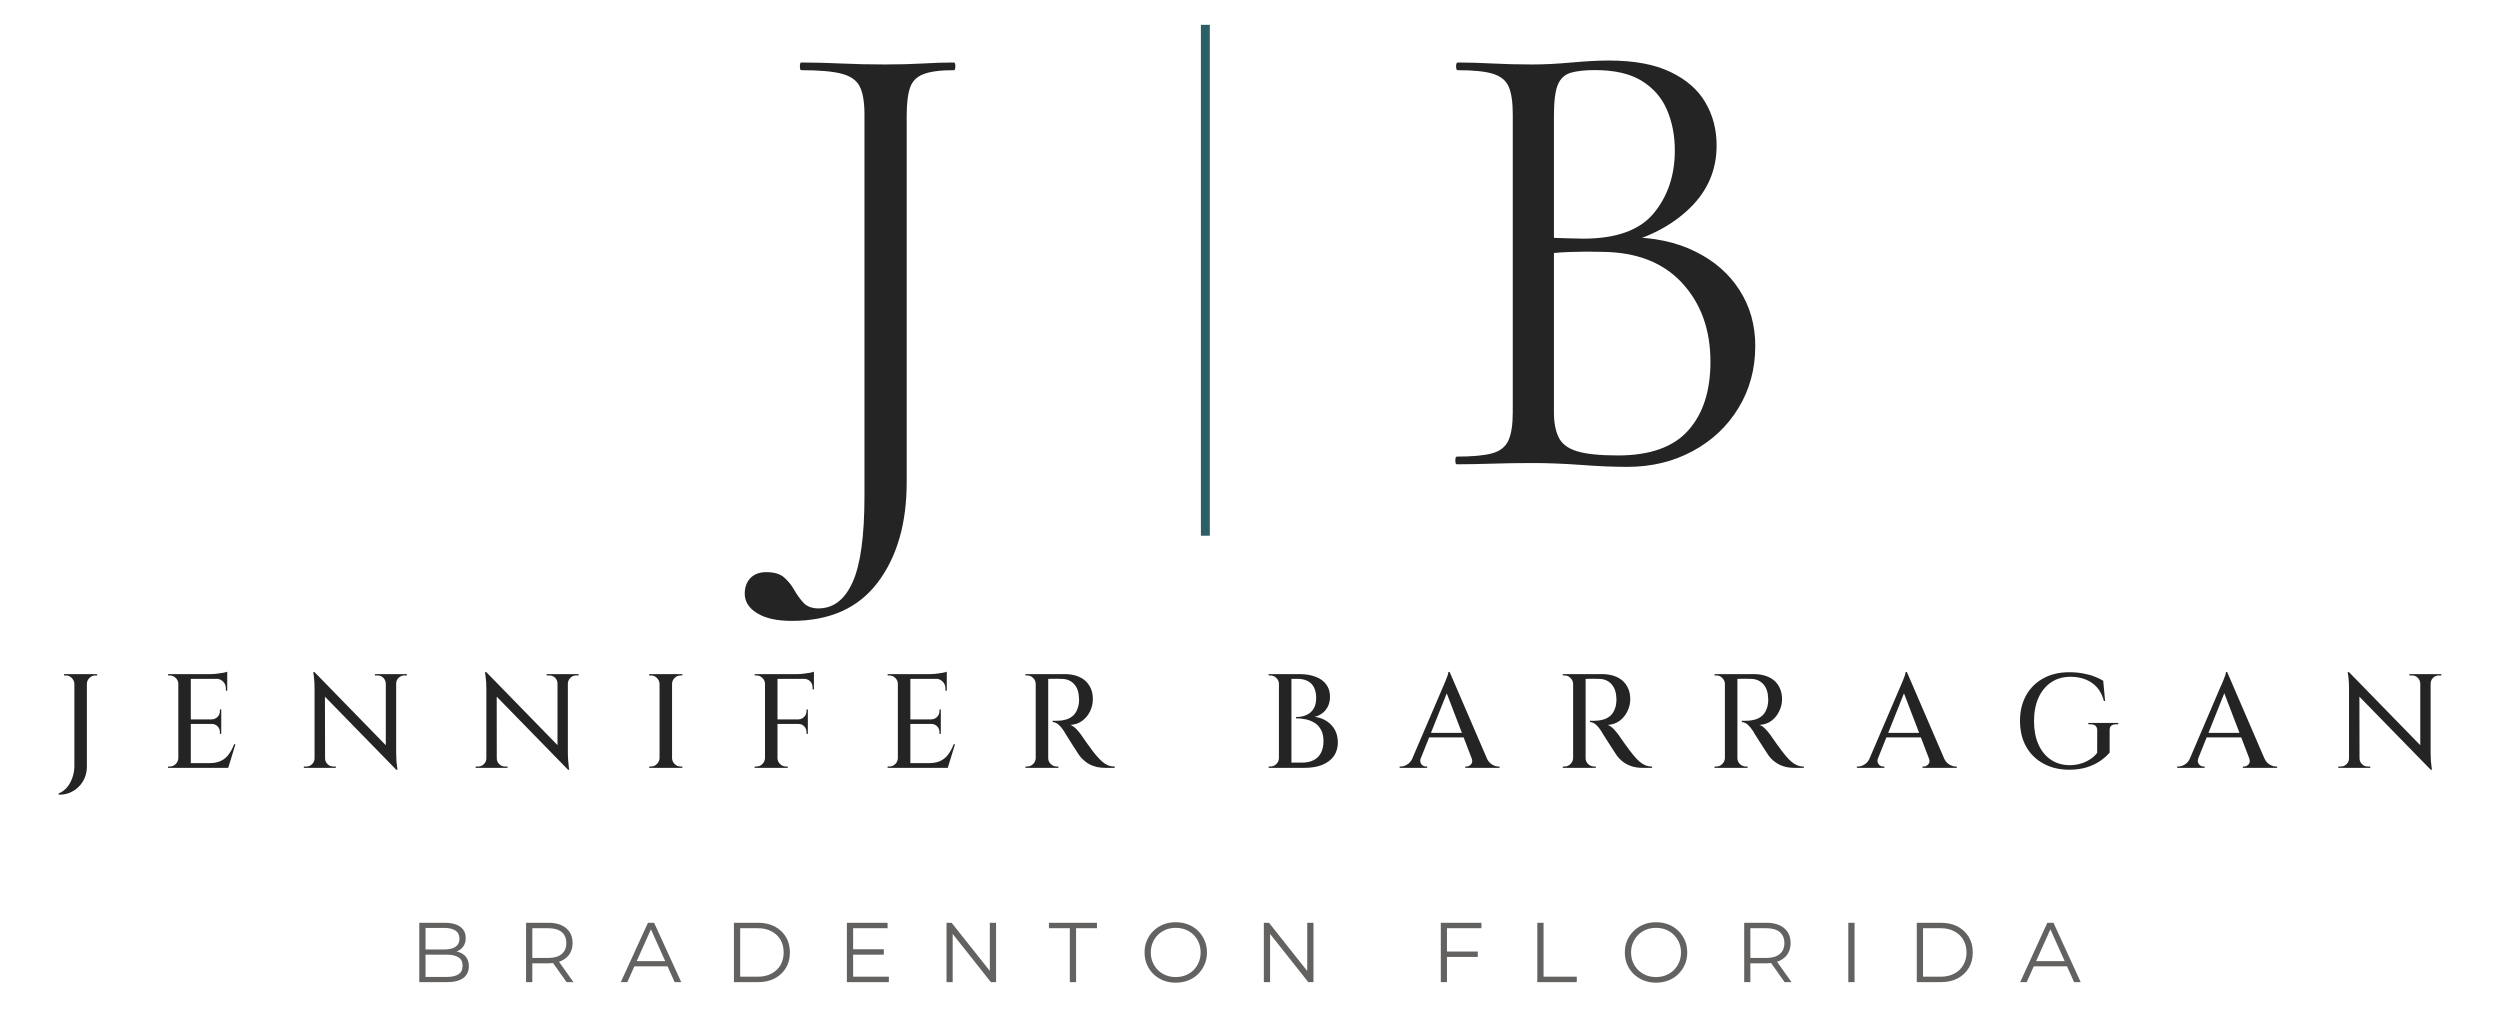
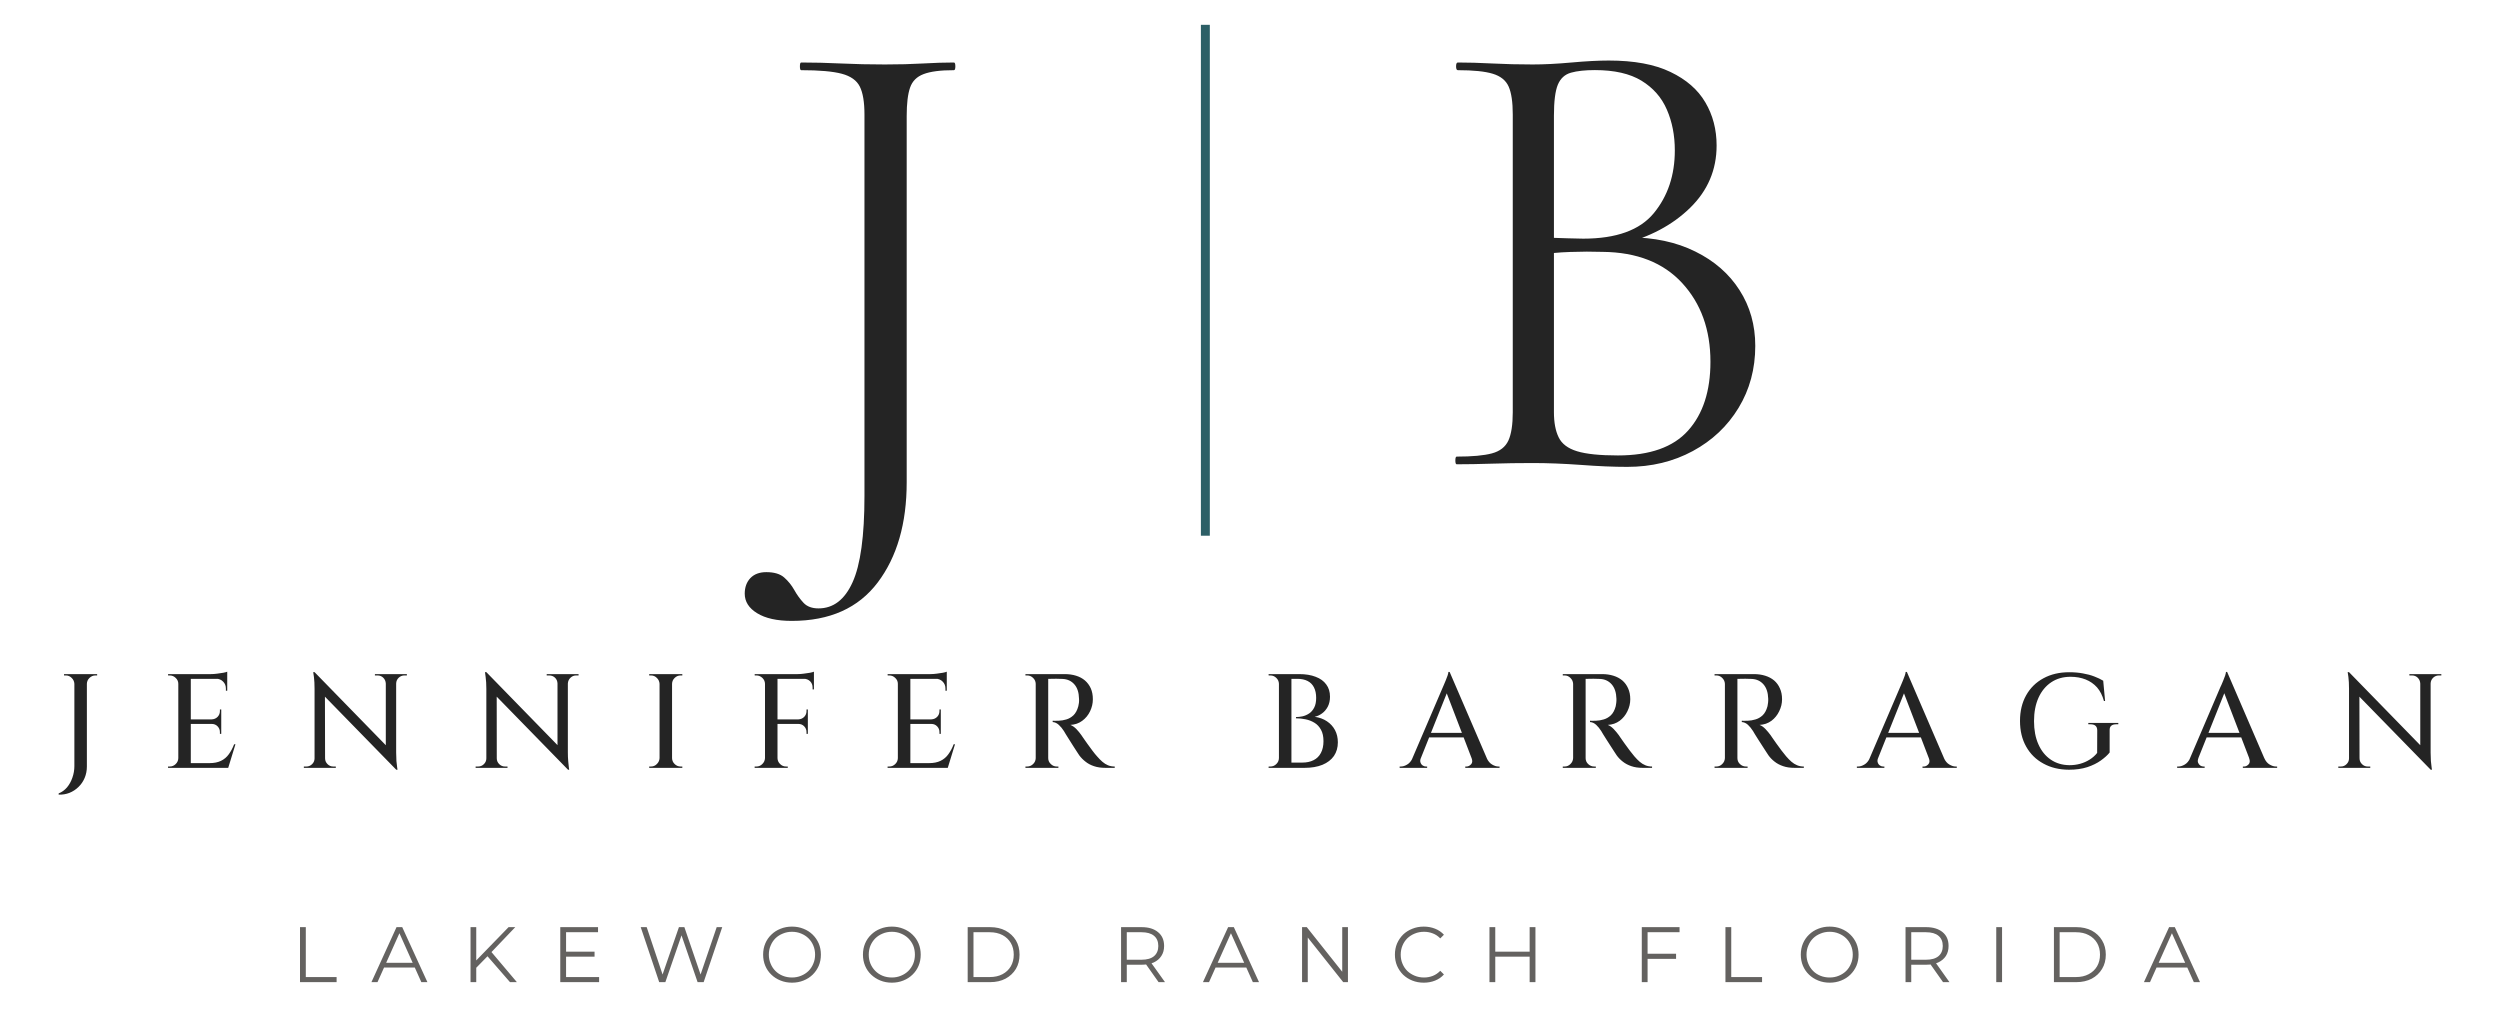
- <svg xmlns="http://www.w3.org/2000/svg" viewBox="70 20 280 116" role="img" aria-label="Jennifer Barragan, Bradenton Florida">
+ <svg xmlns="http://www.w3.org/2000/svg" viewBox="70 20 280 116" role="img" aria-label="Jennifer Barragan, Lakewood Ranch Florida">
  <path fill="#242424" d="M176.84 27Q177 27 177 27.43Q177 27.86 176.84 27.86Q174.58 27.86 173.44 28.3Q172.3 28.73 171.93 29.81Q171.55 30.89 171.55 32.98V74.02Q171.55 80.93 168.31 85.23Q165.06 89.54 158.68 89.54Q156.19 89.54 154.8 88.68Q153.41 87.83 153.41 86.49Q153.41 85.42 154.04 84.75Q154.68 84.08 155.83 84.08Q157.15 84.08 157.83 84.68Q158.51 85.28 158.96 86.08Q159.41 86.89 160 87.52Q160.58 88.14 161.67 88.14Q164.17 88.14 165.49 85.21Q166.82 82.28 166.82 75.54V32.83Q166.82 30.74 166.3 29.7Q165.78 28.66 164.28 28.26Q162.78 27.86 159.73 27.86Q159.59 27.86 159.59 27.43Q159.59 27 159.73 27Q161.85 27 164.19 27.11Q166.54 27.22 169.1 27.22Q171.45 27.22 173.37 27.11Q175.3 27 176.84 27Z" />
  <path stroke="#2c5f66" stroke-width="1" d="M205 22.78 V80" />
  <path fill="#242424" d="M251.6 47.36 252.39 46.58Q256.67 46.58 259.87 48.17Q263.08 49.75 264.83 52.5Q266.59 55.24 266.59 58.74Q266.59 62.6 264.72 65.68Q262.85 68.76 259.59 70.52Q256.32 72.29 252.26 72.29Q249.97 72.29 247.07 72.07Q244.17 71.86 241.66 71.86Q239.3 71.86 237.11 71.93Q234.91 72 233.15 72Q233 72 233 71.57Q233 71.14 233.15 71.14Q235.75 71.14 237.09 70.78Q238.44 70.42 238.94 69.34Q239.43 68.26 239.43 66.17V32.83Q239.43 30.74 238.97 29.7Q238.51 28.66 237.19 28.26Q235.88 27.86 233.28 27.86Q233.08 27.86 233.08 27.43Q233.08 27 233.28 27Q234.98 27 237.14 27.11Q239.3 27.22 241.66 27.22Q243.58 27.22 246.01 27Q248.45 26.78 250.18 26.78Q254.44 26.78 257.09 28.06Q259.75 29.33 261 31.47Q262.26 33.61 262.26 36.3Q262.26 40.38 259.29 43.28Q256.32 46.18 251.6 47.36ZM248.63 27.85Q246.98 27.85 245.95 28.14Q244.92 28.43 244.48 29.48Q244.04 30.54 244.04 32.98V47.09L241.78 46.53Q244.1 46.66 245.61 46.69Q247.12 46.73 247.32 46.73Q252.88 46.73 255.23 43.87Q257.58 41.01 257.58 36.84Q257.58 34.33 256.69 32.28Q255.81 30.24 253.85 29.04Q251.9 27.85 248.63 27.85ZM251.21 71.01Q256.58 71.01 259.07 68.22Q261.57 65.43 261.57 60.52Q261.57 55.14 258.4 51.7Q255.24 48.27 249.51 48.21Q247.76 48.15 245.86 48.22Q243.95 48.28 242.01 48.59L244.04 47.78V66.17Q244.04 67.9 244.57 68.98Q245.09 70.07 246.63 70.54Q248.17 71.01 251.21 71.01Z" />
  <path fill="#242424" d="M79.73 95.5V105.85Q79.73 106.54 79.48 107.13Q79.23 107.72 78.79 108.14Q78.35 108.57 77.78 108.8Q77.21 109.02 76.57 109V108.86Q77.11 108.65 77.51 108.18Q77.9 107.71 78.11 107.09Q78.33 106.46 78.33 105.8V95.5ZM78.37 96.59H78.33Q78.31 96.2 78.03 95.93Q77.76 95.65 77.37 95.65Q77.37 95.65 77.27 95.65Q77.17 95.65 77.17 95.65V95.5H78.37ZM79.68 96.59V95.5H80.88V95.65Q80.88 95.65 80.78 95.65Q80.69 95.65 80.69 95.65Q80.3 95.65 80.02 95.93Q79.74 96.2 79.73 96.59ZM91.37 95.5V106H89.97V95.5ZM95.39 105.47 95.51 106H91.33V105.47ZM94.78 100.57V101.08H91.33V100.57ZM95.45 95.5V96.03H91.33V95.5ZM96.37 103.36 95.56 106H92.92L93.46 105.47Q94.23 105.47 94.76 105.21Q95.29 104.95 95.63 104.47Q95.98 103.99 96.22 103.36ZM94.78 101.05V102.19H94.63V102Q94.63 101.62 94.37 101.35Q94.11 101.08 93.72 101.08V101.05ZM94.78 99.46V100.6H93.72V100.57Q94.11 100.55 94.37 100.29Q94.63 100.02 94.63 99.64V99.46ZM95.45 95.98V97.36H95.3V97.12Q95.3 96.65 94.99 96.34Q94.69 96.03 94.2 96.01V95.98ZM95.45 95.23V95.67L93.62 95.5Q93.95 95.5 94.32 95.45Q94.69 95.41 95 95.35Q95.32 95.29 95.45 95.23ZM90.02 104.91V106H88.82V105.85Q88.82 105.85 88.91 105.85Q89.01 105.85 89.01 105.85Q89.4 105.85 89.68 105.57Q89.96 105.3 89.97 104.91ZM90.02 96.59H89.97Q89.97 96.2 89.68 95.93Q89.4 95.65 89.01 95.65Q89.01 95.65 88.92 95.65Q88.83 95.65 88.83 95.65L88.82 95.5H90.02ZM105.23 95.28 114.23 104.51 114.38 106.21 105.38 96.99ZM105.28 104.94V106H104.03V105.85Q104.03 105.85 104.17 105.85Q104.3 105.85 104.32 105.85Q104.69 105.85 104.96 105.58Q105.23 105.31 105.23 104.94ZM106.41 104.94Q106.41 105.31 106.68 105.58Q106.95 105.85 107.32 105.85Q107.34 105.85 107.47 105.85Q107.61 105.85 107.61 105.85V106H106.36V104.94ZM105.23 95.28 106.39 96.6 106.41 106H105.23V97.15Q105.23 96.36 105.16 95.82Q105.08 95.28 105.08 95.28ZM114.37 95.5V104.29Q114.37 104.8 114.4 105.24Q114.44 105.68 114.48 105.94Q114.52 106.21 114.52 106.21H114.38L113.21 104.87V95.5ZM115.57 95.5V95.65Q115.57 95.65 115.43 95.65Q115.3 95.65 115.3 95.65Q114.92 95.65 114.65 95.91Q114.38 96.17 114.37 96.56H114.32V95.5ZM111.99 95.5H113.24V96.56H113.21Q113.19 96.17 112.93 95.91Q112.67 95.65 112.28 95.65Q112.28 95.65 112.14 95.65Q112.01 95.65 111.99 95.65ZM124.47 95.28 133.47 104.51 133.62 106.21 124.62 96.99ZM124.51 104.94V106H123.27V105.85Q123.27 105.85 123.4 105.85Q123.54 105.85 123.55 105.85Q123.93 105.85 124.2 105.58Q124.47 105.31 124.47 104.94ZM125.64 104.94Q125.64 105.31 125.91 105.58Q126.18 105.85 126.56 105.85Q126.57 105.85 126.71 105.85Q126.84 105.85 126.84 105.85V106H125.6V104.94ZM124.47 95.28 125.63 96.6 125.64 106H124.47V97.15Q124.47 96.36 124.39 95.82Q124.32 95.28 124.32 95.28ZM133.6 95.5V104.29Q133.6 104.8 133.64 105.24Q133.67 105.68 133.71 105.94Q133.75 106.21 133.75 106.21H133.62L132.44 104.87V95.5ZM134.8 95.5V95.65Q134.8 95.65 134.67 95.65Q134.53 95.65 134.53 95.65Q134.16 95.65 133.89 95.91Q133.62 96.17 133.6 96.56H133.56V95.5ZM131.23 95.5H132.47V96.56H132.44Q132.43 96.17 132.17 95.91Q131.9 95.65 131.51 95.65Q131.51 95.65 131.38 95.65Q131.24 95.65 131.23 95.65ZM145.27 95.5V106H143.87V95.5ZM143.91 104.91V106H142.71V105.85Q142.71 105.85 142.81 105.85Q142.91 105.85 142.91 105.85Q143.3 105.85 143.57 105.57Q143.85 105.3 143.87 104.91ZM143.91 96.59H143.87Q143.85 96.2 143.57 95.93Q143.3 95.65 142.91 95.65Q142.91 95.65 142.81 95.65Q142.71 95.65 142.71 95.65V95.5H143.91ZM145.22 104.91H145.27Q145.28 105.3 145.56 105.57Q145.84 105.85 146.23 105.85Q146.23 105.85 146.32 105.85Q146.41 105.85 146.42 105.85V106H145.22ZM145.22 96.59V95.5H146.42V95.65Q146.41 95.65 146.32 95.65Q146.23 95.65 146.23 95.65Q145.84 95.65 145.56 95.93Q145.28 96.2 145.27 96.59ZM157.08 95.5V106H155.68V95.5ZM160.48 100.57V101.08H157.03V100.57ZM161.16 95.5V96.03H157.03V95.5ZM160.48 101.05V102.19H160.33V102Q160.33 101.62 160.07 101.35Q159.81 101.08 159.43 101.08V101.05ZM160.48 99.46V100.6H159.43V100.57Q159.81 100.55 160.07 100.29Q160.33 100.02 160.33 99.64V99.46ZM161.16 95.98V97.21H161.01V97Q161.01 96.58 160.73 96.3Q160.45 96.03 160.03 96.02V95.98ZM161.16 95.23V95.67L159.33 95.5Q159.66 95.5 160.02 95.45Q160.39 95.41 160.71 95.35Q161.02 95.29 161.16 95.23ZM155.72 104.91V106H154.52V105.85Q154.52 105.85 154.62 105.85Q154.72 105.85 154.72 105.85Q155.11 105.85 155.38 105.57Q155.66 105.3 155.68 104.91ZM155.72 96.59H155.68Q155.67 96.2 155.39 95.93Q155.1 95.65 154.72 95.65Q154.72 95.65 154.62 95.65Q154.53 95.65 154.53 95.65L154.52 95.5H155.72ZM157.03 104.91H157.08Q157.09 105.3 157.37 105.57Q157.65 105.85 158.04 105.85Q158.04 105.85 158.13 105.85Q158.22 105.85 158.23 105.85V106H157.03ZM171.96 95.5V106H170.56V95.5ZM175.98 105.47 176.1 106H171.92V105.47ZM175.37 100.57V101.08H171.92V100.57ZM176.04 95.5V96.03H171.92V95.5ZM176.96 103.36 176.15 106H173.51L174.05 105.47Q174.82 105.47 175.35 105.21Q175.88 104.95 176.22 104.47Q176.57 103.99 176.81 103.36ZM175.37 101.05V102.19H175.22V102Q175.22 101.62 174.96 101.35Q174.7 101.08 174.31 101.08V101.05ZM175.37 99.46V100.6H174.31V100.57Q174.7 100.55 174.96 100.29Q175.22 100.02 175.22 99.64V99.46ZM176.04 95.98V97.36H175.89V97.12Q175.89 96.65 175.58 96.34Q175.28 96.03 174.79 96.01V95.98ZM176.04 95.23V95.67L174.21 95.5Q174.54 95.5 174.91 95.45Q175.28 95.41 175.59 95.35Q175.91 95.29 176.04 95.23ZM170.61 104.91V106H169.41V105.85Q169.41 105.85 169.5 105.85Q169.6 105.85 169.6 105.85Q169.99 105.85 170.27 105.57Q170.55 105.3 170.56 104.91ZM170.61 96.59H170.56Q170.56 96.2 170.27 95.93Q169.99 95.65 169.6 95.65Q169.6 95.65 169.51 95.65Q169.42 95.65 169.42 95.65L169.41 95.5H170.61ZM187.21 95.5H189.26Q189.94 95.5 190.52 95.68Q191.1 95.86 191.51 96.21Q191.93 96.57 192.17 97.1Q192.4 97.62 192.4 98.32Q192.4 99.01 192.09 99.66Q191.78 100.31 191.21 100.73Q190.65 101.15 189.88 101.19Q190.21 101.31 190.55 101.65Q190.88 102 191.11 102.33Q191.12 102.34 191.3 102.61Q191.49 102.89 191.77 103.28Q192.06 103.68 192.35 104.07Q192.64 104.46 192.87 104.71Q193.18 105.07 193.47 105.32Q193.76 105.57 194.09 105.71Q194.43 105.85 194.85 105.85V106H193.81Q193.08 106 192.52 105.81Q191.96 105.62 191.57 105.3Q191.17 104.99 190.88 104.6Q190.81 104.5 190.63 104.22Q190.45 103.93 190.21 103.57Q189.97 103.2 189.75 102.84Q189.52 102.48 189.36 102.22Q189.19 101.95 189.16 101.88Q188.9 101.47 188.58 101.18Q188.26 100.89 187.9 100.87V100.72Q187.91 100.72 188.11 100.73Q188.31 100.73 188.58 100.72Q188.98 100.71 189.42 100.58Q189.85 100.46 190.22 100.12Q190.59 99.77 190.77 99.1Q190.81 98.95 190.84 98.72Q190.87 98.49 190.85 98.26Q190.83 97.22 190.33 96.65Q189.83 96.08 189.02 96.04Q188.67 96.02 188.29 96.02Q187.92 96.03 187.65 96.03Q187.38 96.03 187.36 96.03Q187.36 96.02 187.32 95.89Q187.28 95.76 187.25 95.63Q187.21 95.5 187.21 95.5ZM187.4 95.5V106H186V95.5ZM186.05 104.91V106H184.85V105.85Q184.85 105.85 184.94 105.85Q185.04 105.85 185.04 105.85Q185.43 105.85 185.71 105.57Q185.99 105.3 186 104.91ZM186.05 96.59H186Q185.99 96.2 185.71 95.93Q185.43 95.65 185.04 95.65Q185.04 95.65 184.94 95.65Q184.85 95.65 184.85 95.65V95.5H186.05ZM187.36 104.91H187.4Q187.4 105.3 187.69 105.57Q187.97 105.85 188.36 105.85Q188.37 105.85 188.46 105.85Q188.54 105.85 188.54 105.85V106H187.36ZM213.59 95.5H215.52Q216.58 95.5 217.35 95.8Q218.13 96.09 218.54 96.66Q218.96 97.22 218.96 98.03Q218.96 98.67 218.71 99.15Q218.46 99.62 218.07 99.9Q217.68 100.19 217.24 100.28Q218.03 100.39 218.61 100.78Q219.2 101.17 219.52 101.77Q219.84 102.38 219.84 103.14Q219.84 104.02 219.4 104.67Q218.95 105.31 218.11 105.66Q217.27 106 216.11 106H214.5Q214.5 106 214.51 105.85Q214.52 105.71 214.52 105.56Q214.52 105.41 214.52 105.41H215.85Q216.59 105.41 217.12 105.14Q217.66 104.87 217.94 104.33Q218.23 103.79 218.23 103.01Q218.23 102.23 217.95 101.73Q217.67 101.22 217.22 100.95Q216.76 100.67 216.22 100.56Q215.67 100.45 215.15 100.45V100.31Q215.49 100.31 215.88 100.23Q216.27 100.14 216.62 99.91Q216.97 99.68 217.19 99.25Q217.41 98.83 217.41 98.16Q217.41 97.46 217.16 96.98Q216.92 96.51 216.45 96.27Q215.98 96.03 215.31 96.03H213.74Q213.74 96.02 213.71 95.89Q213.67 95.77 213.63 95.63Q213.59 95.5 213.59 95.5ZM214.64 95.5V106H213.24V95.5ZM213.28 104.91V106H212.08L212.09 105.85Q212.12 105.85 212.19 105.85Q212.26 105.85 212.28 105.85Q212.67 105.85 212.95 105.57Q213.23 105.3 213.24 104.91ZM213.28 96.59H213.24Q213.23 96.2 212.95 95.93Q212.67 95.65 212.28 95.65Q212.26 95.65 212.19 95.65Q212.12 95.65 212.09 95.65L212.08 95.5H213.28ZM232.36 95.26 236.95 105.91H235.2L231.85 97.17ZM229.13 104.91Q229.02 105.2 229.1 105.41Q229.17 105.62 229.35 105.74Q229.52 105.85 229.7 105.85H229.84V106H226.76V105.85Q226.76 105.85 226.82 105.85Q226.89 105.85 226.89 105.85Q227.24 105.85 227.6 105.63Q227.97 105.42 228.21 104.91ZM232.36 95.26 232.47 96.57 228.72 105.95H227.75L231.61 96.94Q231.62 96.92 231.71 96.71Q231.81 96.5 231.92 96.21Q232.04 95.93 232.13 95.66Q232.22 95.39 232.22 95.26ZM234.29 102.08V102.59H229.69V102.08ZM234.82 104.91H236.51Q236.75 105.42 237.12 105.63Q237.49 105.85 237.83 105.85Q237.83 105.85 237.89 105.85Q237.95 105.85 237.95 105.85V106H234.11V105.85H234.25Q234.53 105.85 234.76 105.6Q234.99 105.36 234.82 104.91ZM247.39 95.5H249.45Q250.12 95.5 250.7 95.68Q251.28 95.86 251.7 96.21Q252.12 96.57 252.35 97.1Q252.59 97.62 252.59 98.32Q252.59 99.01 252.27 99.66Q251.96 100.31 251.4 100.73Q250.83 101.15 250.07 101.19Q250.4 101.31 250.73 101.65Q251.06 102 251.3 102.33Q251.3 102.34 251.49 102.61Q251.68 102.89 251.96 103.28Q252.24 103.68 252.54 104.07Q252.83 104.46 253.05 104.71Q253.36 105.07 253.65 105.32Q253.94 105.57 254.28 105.71Q254.61 105.85 255.03 105.85V106H253.99Q253.26 106 252.71 105.81Q252.15 105.62 251.75 105.3Q251.35 104.99 251.07 104.6Q251 104.5 250.82 104.22Q250.63 103.93 250.4 103.57Q250.16 103.2 249.93 102.84Q249.71 102.48 249.54 102.22Q249.38 101.95 249.34 101.88Q249.08 101.47 248.77 101.18Q248.45 100.89 248.08 100.87V100.72Q248.1 100.72 248.3 100.73Q248.5 100.73 248.77 100.72Q249.16 100.71 249.6 100.58Q250.04 100.46 250.41 100.12Q250.78 99.77 250.96 99.1Q251 98.95 251.02 98.72Q251.05 98.49 251.04 98.26Q251.01 97.22 250.51 96.65Q250.01 96.08 249.21 96.04Q248.86 96.02 248.48 96.02Q248.1 96.03 247.83 96.03Q247.57 96.03 247.54 96.03Q247.54 96.02 247.51 95.89Q247.47 95.76 247.43 95.63Q247.39 95.5 247.39 95.5ZM247.59 95.5V106H246.19V95.5ZM246.23 104.91V106H245.03V105.85Q245.04 105.85 245.13 105.85Q245.22 105.85 245.23 105.85Q245.62 105.85 245.89 105.57Q246.17 105.3 246.19 104.91ZM246.23 96.59H246.19Q246.17 96.2 245.89 95.93Q245.62 95.65 245.23 95.65Q245.22 95.65 245.13 95.65Q245.04 95.65 245.03 95.65V95.5H246.23ZM247.54 104.91H247.59Q247.59 105.3 247.87 105.57Q248.16 105.85 248.55 105.85Q248.56 105.85 248.64 105.85Q248.73 105.85 248.73 105.85V106H247.54ZM264.39 95.5H266.45Q267.12 95.5 267.7 95.68Q268.28 95.86 268.7 96.21Q269.12 96.57 269.35 97.1Q269.59 97.62 269.59 98.32Q269.59 99.01 269.27 99.66Q268.96 100.31 268.4 100.73Q267.83 101.15 267.07 101.19Q267.4 101.31 267.73 101.65Q268.06 102 268.3 102.33Q268.3 102.34 268.49 102.61Q268.68 102.89 268.96 103.28Q269.24 103.68 269.54 104.07Q269.83 104.46 270.05 104.71Q270.36 105.07 270.65 105.32Q270.94 105.57 271.28 105.71Q271.61 105.85 272.03 105.85V106H270.99Q270.26 106 269.71 105.81Q269.15 105.62 268.75 105.3Q268.35 104.99 268.07 104.6Q268 104.5 267.82 104.22Q267.63 103.93 267.4 103.57Q267.16 103.2 266.93 102.84Q266.71 102.48 266.54 102.22Q266.38 101.95 266.34 101.88Q266.08 101.47 265.77 101.18Q265.45 100.89 265.08 100.87V100.72Q265.1 100.72 265.3 100.73Q265.5 100.73 265.77 100.72Q266.16 100.71 266.6 100.58Q267.04 100.46 267.41 100.12Q267.78 99.77 267.96 99.1Q268 98.95 268.02 98.72Q268.05 98.49 268.04 98.26Q268.01 97.22 267.51 96.65Q267.01 96.08 266.21 96.04Q265.86 96.02 265.48 96.02Q265.1 96.03 264.83 96.03Q264.57 96.03 264.54 96.03Q264.54 96.02 264.51 95.89Q264.47 95.76 264.43 95.63Q264.39 95.5 264.39 95.5ZM264.59 95.5V106H263.19V95.5ZM263.23 104.91V106H262.03V105.85Q262.04 105.85 262.13 105.85Q262.22 105.85 262.23 105.85Q262.62 105.85 262.89 105.57Q263.17 105.3 263.19 104.91ZM263.23 96.59H263.19Q263.17 96.2 262.89 95.93Q262.62 95.65 262.23 95.65Q262.22 95.65 262.13 95.65Q262.04 95.65 262.03 95.65V95.5H263.23ZM264.54 104.91H264.59Q264.59 105.3 264.87 105.57Q265.16 105.85 265.55 105.85Q265.56 105.85 265.64 105.85Q265.73 105.85 265.73 105.85V106H264.54ZM283.57 95.26 288.16 105.91H286.41L283.06 97.17ZM280.34 104.91Q280.23 105.2 280.31 105.41Q280.38 105.62 280.56 105.74Q280.73 105.85 280.91 105.85H281.05V106H277.97V105.85Q277.97 105.85 278.03 105.85Q278.1 105.85 278.1 105.85Q278.45 105.85 278.81 105.63Q279.18 105.42 279.42 104.91ZM283.57 95.26 283.68 96.57 279.93 105.95H278.96L282.82 96.94Q282.83 96.92 282.92 96.71Q283.02 96.5 283.13 96.21Q283.25 95.93 283.34 95.66Q283.43 95.39 283.43 95.26ZM285.5 102.08V102.59H280.9V102.08ZM286.03 104.91H287.72Q287.96 105.42 288.33 105.63Q288.7 105.85 289.04 105.85Q289.04 105.85 289.1 105.85Q289.16 105.85 289.16 105.85V106H285.32V105.85H285.46Q285.74 105.85 285.97 105.6Q286.2 105.36 286.03 104.91ZM306.28 101.8V104.28Q305.93 104.72 305.3 105.17Q304.68 105.62 303.78 105.92Q302.88 106.21 301.72 106.21Q300.09 106.2 298.86 105.52Q297.62 104.85 296.93 103.62Q296.24 102.4 296.24 100.74Q296.24 99.1 296.93 97.87Q297.62 96.64 298.86 95.97Q300.1 95.29 301.75 95.29Q302.58 95.29 303.28 95.42Q303.98 95.54 304.55 95.76Q305.13 95.98 305.56 96.24L305.77 98.51H305.64Q305.39 97.59 304.87 96.99Q304.34 96.4 303.59 96.1Q302.83 95.8 301.9 95.8Q300.65 95.8 299.73 96.42Q298.81 97.04 298.31 98.15Q297.81 99.27 297.81 100.77Q297.81 102.26 298.3 103.36Q298.79 104.47 299.69 105.08Q300.58 105.69 301.79 105.7Q302.41 105.7 302.99 105.54Q303.56 105.38 304.05 105.07Q304.54 104.76 304.88 104.33L304.89 101.8Q304.89 101.12 304.13 101.12H303.89V100.97H307.25V101.12H307.03Q306.25 101.12 306.28 101.8ZM319.44 95.26 324.03 105.91H322.29L318.94 97.17ZM316.22 104.91Q316.11 105.2 316.18 105.41Q316.26 105.62 316.43 105.74Q316.61 105.85 316.79 105.85H316.92V106H313.84V105.85Q313.84 105.85 313.91 105.85Q313.98 105.85 313.98 105.85Q314.32 105.85 314.69 105.63Q315.06 105.42 315.3 104.91ZM319.44 95.26 319.55 96.57 315.8 105.95H314.84L318.69 96.94Q318.71 96.92 318.8 96.71Q318.89 96.5 319.01 96.21Q319.13 95.93 319.22 95.66Q319.3 95.39 319.31 95.26ZM321.38 102.08V102.59H316.77V102.08ZM321.9 104.91H323.6Q323.83 105.42 324.2 105.63Q324.57 105.85 324.92 105.85Q324.92 105.85 324.98 105.85Q325.04 105.85 325.04 105.85V106H321.2V105.85H321.33Q321.62 105.85 321.85 105.6Q322.07 105.36 321.9 104.91ZM333.09 95.28 342.09 104.51 342.24 106.21 333.24 96.99ZM333.14 104.94V106H331.89V105.85Q331.89 105.85 332.03 105.85Q332.16 105.85 332.18 105.85Q332.55 105.85 332.82 105.58Q333.09 105.31 333.09 104.94ZM334.27 104.94Q334.27 105.31 334.54 105.58Q334.81 105.85 335.18 105.85Q335.2 105.85 335.33 105.85Q335.47 105.85 335.47 105.85V106H334.22V104.94ZM333.09 95.28 334.25 96.6 334.27 106H333.09V97.15Q333.09 96.36 333.02 95.82Q332.94 95.28 332.94 95.28ZM342.23 95.5V104.29Q342.23 104.8 342.26 105.24Q342.3 105.68 342.34 105.94Q342.38 106.21 342.38 106.21H342.24L341.07 104.87V95.5ZM343.43 95.5V95.65Q343.43 95.65 343.29 95.65Q343.16 95.65 343.16 95.65Q342.78 95.65 342.51 95.91Q342.24 96.17 342.23 96.56H342.18V95.5ZM339.85 95.5H341.1V96.56H341.07Q341.05 96.17 340.79 95.91Q340.53 95.65 340.14 95.65Q340.14 95.65 340 95.65Q339.87 95.65 339.85 95.65Z" />
-   <path fill="#646260" d="M116.96 130V123.35H119.83Q120.94 123.35 121.55 123.8Q122.16 124.24 122.16 125.06Q122.16 125.6 121.91 125.97Q121.66 126.34 121.23 126.53Q120.8 126.72 120.28 126.72L120.45 126.49Q121.08 126.49 121.54 126.69Q122.01 126.89 122.26 127.27Q122.51 127.66 122.51 128.22Q122.51 129.07 121.89 129.54Q121.27 130 120.02 130ZM117.66 129.42H120Q120.88 129.42 121.35 129.12Q121.81 128.82 121.81 128.17Q121.81 127.52 121.35 127.22Q120.88 126.92 120 126.92H117.59V126.34H119.78Q120.58 126.34 121.02 126.04Q121.46 125.73 121.46 125.13Q121.46 124.53 121.02 124.23Q120.58 123.93 119.78 123.93H117.66ZM128.92 130V123.35H131.41Q132.68 123.35 133.4 123.95Q134.13 124.55 134.13 125.63Q134.13 126.33 133.8 126.84Q133.47 127.35 132.86 127.62Q132.26 127.89 131.41 127.89H129.31L129.62 127.57V130ZM133.46 130 131.75 127.59H132.52L134.23 130ZM129.62 127.63 129.31 127.29H131.39Q132.39 127.29 132.91 126.85Q133.43 126.42 133.43 125.63Q133.43 124.83 132.91 124.39Q132.39 123.96 131.39 123.96H129.31L129.62 123.62ZM139.53 130 142.57 123.35H143.26L146.3 130H145.56L142.76 123.76H143.05L140.26 130ZM140.72 128.23 140.93 127.65H144.8L145.01 128.23ZM152.2 130V123.35H154.91Q155.98 123.35 156.78 123.77Q157.58 124.2 158.03 124.95Q158.47 125.69 158.47 126.67Q158.47 127.66 158.03 128.4Q157.58 129.15 156.78 129.58Q155.98 130 154.91 130ZM152.9 129.39H154.87Q155.76 129.39 156.41 129.04Q157.06 128.7 157.42 128.08Q157.77 127.47 157.77 126.67Q157.77 125.87 157.42 125.26Q157.06 124.65 156.41 124.31Q155.76 123.96 154.87 123.96H152.9ZM164.85 130V123.35H169.41V123.96H165.55V129.39H169.55V130ZM165.48 126.92V126.32H168.99V126.92ZM176.01 130V123.35H176.58L181.17 129.13H180.86V123.35H181.56V130H180.98L176.4 124.22H176.7V130ZM189.82 130V123.96H187.48V123.35H192.86V123.96H190.52V130ZM201.69 130.06Q200.93 130.06 200.29 129.81Q199.65 129.55 199.18 129.09Q198.71 128.63 198.45 128.02Q198.19 127.41 198.19 126.67Q198.19 125.94 198.45 125.33Q198.71 124.72 199.18 124.26Q199.66 123.8 200.29 123.54Q200.93 123.29 201.68 123.29Q202.44 123.29 203.07 123.54Q203.71 123.79 204.18 124.25Q204.65 124.71 204.91 125.33Q205.18 125.94 205.18 126.68Q205.18 127.41 204.91 128.02Q204.65 128.64 204.18 129.1Q203.71 129.56 203.07 129.81Q202.44 130.06 201.69 130.06ZM201.68 129.43Q202.28 129.43 202.79 129.23Q203.3 129.02 203.68 128.65Q204.05 128.27 204.26 127.77Q204.47 127.27 204.47 126.67Q204.47 126.08 204.26 125.58Q204.06 125.08 203.68 124.7Q203.3 124.33 202.79 124.12Q202.28 123.92 201.68 123.92Q201.09 123.92 200.58 124.12Q200.07 124.33 199.69 124.7Q199.31 125.08 199.1 125.58Q198.89 126.08 198.89 126.67Q198.89 127.27 199.1 127.77Q199.31 128.27 199.69 128.65Q200.06 129.02 200.58 129.23Q201.09 129.43 201.68 129.43ZM211.55 130V123.35H212.13L216.71 129.13H216.41V123.35H217.11V130H216.53L211.95 124.22H212.25V130ZM231.37 130V123.35H235.92V123.96H232.06V130ZM231.99 127.18V126.57H235.51V127.18ZM242.18 130V123.35H242.88V129.39H246.6V130ZM255.48 130.06Q254.73 130.06 254.09 129.81Q253.45 129.55 252.97 129.09Q252.5 128.63 252.24 128.02Q251.98 127.41 251.98 126.67Q251.98 125.94 252.24 125.33Q252.5 124.72 252.98 124.26Q253.45 123.8 254.09 123.54Q254.72 123.29 255.48 123.29Q256.23 123.29 256.87 123.54Q257.5 123.79 257.97 124.25Q258.44 124.71 258.71 125.33Q258.97 125.94 258.97 126.68Q258.97 127.41 258.71 128.02Q258.44 128.64 257.97 129.1Q257.5 129.56 256.87 129.81Q256.23 130.06 255.48 130.06ZM255.48 129.43Q256.07 129.43 256.58 129.23Q257.09 129.02 257.47 128.65Q257.85 128.27 258.06 127.77Q258.27 127.27 258.27 126.67Q258.27 126.08 258.06 125.58Q257.85 125.08 257.47 124.7Q257.09 124.33 256.58 124.12Q256.07 123.92 255.48 123.92Q254.88 123.92 254.37 124.12Q253.86 124.33 253.48 124.7Q253.1 125.08 252.89 125.58Q252.68 126.08 252.68 126.67Q252.68 127.27 252.89 127.77Q253.1 128.27 253.48 128.65Q253.86 129.02 254.37 129.23Q254.88 129.43 255.48 129.43ZM265.35 130V123.35H267.83Q269.1 123.35 269.82 123.95Q270.55 124.55 270.55 125.63Q270.55 126.33 270.22 126.84Q269.89 127.35 269.29 127.62Q268.68 127.89 267.83 127.89H265.73L266.04 127.57V130ZM269.88 130 268.17 127.59H268.94L270.65 130ZM266.04 127.63 265.73 127.29H267.82Q268.81 127.29 269.33 126.85Q269.85 126.42 269.85 125.63Q269.85 124.83 269.33 124.39Q268.81 123.96 267.82 123.96H265.73L266.04 123.62ZM277.01 130V123.35H277.71V130ZM284.68 130V123.35H287.39Q288.45 123.35 289.26 123.77Q290.06 124.2 290.51 124.95Q290.95 125.69 290.95 126.67Q290.95 127.66 290.51 128.4Q290.06 129.15 289.26 129.58Q288.45 130 287.39 130ZM285.38 129.39H287.35Q288.24 129.39 288.89 129.04Q289.54 128.7 289.89 128.08Q290.25 127.47 290.25 126.67Q290.25 125.87 289.89 125.26Q289.54 124.65 288.89 124.31Q288.24 123.96 287.35 123.96H285.38ZM296.26 130 299.3 123.35H299.99L303.04 130H302.3L299.5 123.76H299.79L296.99 130ZM297.46 128.23 297.67 127.65H301.54L301.75 128.23Z" />
+   <path fill="#646260" d="M103.6 130V123.84H104.25V129.43H107.7V130ZM111.6 130 114.41 123.84H115.05L117.87 130H117.19L114.6 124.22H114.87L112.28 130ZM112.71 128.36 112.9 127.83H116.48L116.68 128.36ZM123.26 128.47 123.23 127.68 126.96 123.84H127.71L124.99 126.69L124.62 127.08ZM122.7 130V123.84H123.34V130ZM127.12 130 124.46 126.94 124.9 126.46 127.89 130ZM132.75 130V123.84H136.98V124.41H133.4V129.43H137.1V130ZM133.33 127.15V126.59H136.59V127.15ZM143.83 130 141.76 123.84H142.43L144.37 129.63H144.04L146.04 123.84H146.65L148.63 129.63H148.3L150.27 123.84H150.89L148.81 130H148.13L146.24 124.5H146.42L144.52 130ZM158.71 130.06Q158.01 130.06 157.42 129.82Q156.82 129.58 156.39 129.16Q155.95 128.74 155.71 128.17Q155.47 127.6 155.47 126.92Q155.47 126.24 155.71 125.67Q155.95 125.1 156.39 124.68Q156.83 124.25 157.42 124.02Q158.01 123.78 158.7 123.78Q159.4 123.78 159.99 124.02Q160.58 124.25 161.02 124.68Q161.45 125.1 161.7 125.67Q161.94 126.24 161.94 126.92Q161.94 127.6 161.7 128.17Q161.45 128.74 161.02 129.16Q160.58 129.59 159.99 129.82Q159.4 130.06 158.71 130.06ZM158.7 129.48Q159.26 129.48 159.73 129.28Q160.2 129.09 160.55 128.75Q160.9 128.4 161.09 127.93Q161.29 127.47 161.29 126.92Q161.29 126.37 161.09 125.9Q160.9 125.44 160.55 125.09Q160.2 124.75 159.73 124.56Q159.26 124.36 158.7 124.36Q158.15 124.36 157.68 124.56Q157.2 124.75 156.85 125.09Q156.5 125.44 156.31 125.91Q156.11 126.37 156.11 126.92Q156.11 127.47 156.31 127.93Q156.5 128.4 156.85 128.75Q157.2 129.1 157.68 129.29Q158.15 129.48 158.7 129.48ZM169.89 130.06Q169.19 130.06 168.6 129.82Q168.01 129.58 167.57 129.16Q167.13 128.74 166.89 128.17Q166.65 127.6 166.65 126.92Q166.65 126.24 166.89 125.67Q167.13 125.1 167.57 124.68Q168.01 124.25 168.6 124.02Q169.19 123.78 169.89 123.78Q170.58 123.78 171.17 124.02Q171.76 124.25 172.2 124.68Q172.64 125.1 172.88 125.67Q173.12 126.24 173.12 126.92Q173.12 127.6 172.88 128.17Q172.64 128.74 172.2 129.16Q171.76 129.59 171.17 129.82Q170.58 130.06 169.89 130.06ZM169.89 129.48Q170.44 129.48 170.91 129.28Q171.38 129.09 171.73 128.75Q172.08 128.4 172.28 127.93Q172.47 127.47 172.47 126.92Q172.47 126.37 172.28 125.9Q172.08 125.44 171.73 125.09Q171.38 124.75 170.91 124.56Q170.44 124.36 169.89 124.36Q169.33 124.36 168.86 124.56Q168.39 124.75 168.04 125.09Q167.69 125.44 167.49 125.91Q167.3 126.37 167.3 126.92Q167.3 127.47 167.49 127.93Q167.69 128.4 168.04 128.75Q168.39 129.1 168.86 129.29Q169.33 129.48 169.89 129.48ZM178.38 130V123.84H180.89Q181.88 123.84 182.62 124.23Q183.36 124.63 183.78 125.32Q184.19 126.01 184.19 126.92Q184.19 127.83 183.78 128.52Q183.36 129.21 182.62 129.61Q181.88 130 180.89 130ZM179.03 129.43H180.85Q181.67 129.43 182.28 129.11Q182.88 128.79 183.21 128.23Q183.54 127.66 183.54 126.92Q183.54 126.17 183.21 125.61Q182.88 125.05 182.28 124.73Q181.67 124.41 180.85 124.41H179.03ZM195.56 130V123.84H197.86Q199.03 123.84 199.7 124.4Q200.38 124.95 200.38 125.95Q200.38 126.6 200.07 127.07Q199.77 127.54 199.21 127.8Q198.64 128.05 197.86 128.05H195.91L196.2 127.75V130ZM199.76 130 198.18 127.76H198.88L200.48 130ZM196.2 127.8 195.91 127.49H197.85Q198.77 127.49 199.25 127.09Q199.73 126.68 199.73 125.95Q199.73 125.21 199.25 124.81Q198.77 124.41 197.85 124.41H195.91L196.2 124.09ZM204.73 130 207.55 123.84H208.19L211.01 130H210.32L207.73 124.22H208L205.41 130ZM205.84 128.36 206.03 127.83H209.62L209.81 128.36ZM215.83 130V123.84H216.36L220.61 129.19H220.33V123.84H220.97V130H220.44L216.19 124.65H216.47V130ZM229.46 130.06Q228.76 130.06 228.17 129.82Q227.59 129.59 227.15 129.17Q226.72 128.74 226.47 128.17Q226.23 127.6 226.23 126.92Q226.23 126.24 226.47 125.67Q226.72 125.1 227.15 124.67Q227.59 124.25 228.18 124.02Q228.77 123.78 229.46 123.78Q230.14 123.78 230.72 124.01Q231.31 124.24 231.72 124.69L231.31 125.1Q230.93 124.71 230.47 124.54Q230.01 124.36 229.49 124.36Q228.93 124.36 228.45 124.56Q227.98 124.75 227.62 125.09Q227.27 125.44 227.08 125.9Q226.88 126.37 226.88 126.92Q226.88 127.47 227.08 127.94Q227.27 128.4 227.62 128.75Q227.98 129.09 228.45 129.28Q228.93 129.48 229.49 129.48Q230.01 129.48 230.47 129.3Q230.93 129.12 231.31 128.73L231.72 129.14Q231.31 129.6 230.72 129.83Q230.14 130.06 229.46 130.06ZM241.32 130V123.84H241.97V130ZM236.82 130V123.84H237.47V130ZM237.4 127.15V126.59H241.39V127.15ZM253.88 130V123.84H258.11V124.41H254.53V130ZM254.46 127.39V126.82H257.72V127.39ZM263.25 130V123.84H263.9V129.43H267.35V130ZM274.93 130.06Q274.23 130.06 273.64 129.82Q273.04 129.58 272.61 129.16Q272.17 128.74 271.93 128.17Q271.69 127.6 271.69 126.92Q271.69 126.24 271.93 125.67Q272.17 125.1 272.61 124.68Q273.05 124.25 273.64 124.02Q274.23 123.78 274.92 123.78Q275.62 123.78 276.21 124.02Q276.8 124.25 277.24 124.68Q277.67 125.1 277.92 125.67Q278.16 126.24 278.16 126.92Q278.16 127.6 277.92 128.17Q277.67 128.74 277.24 129.16Q276.8 129.59 276.21 129.82Q275.62 130.06 274.93 130.06ZM274.92 129.48Q275.48 129.48 275.95 129.28Q276.42 129.09 276.77 128.75Q277.12 128.4 277.31 127.93Q277.51 127.47 277.51 126.92Q277.51 126.37 277.31 125.9Q277.12 125.44 276.77 125.09Q276.42 124.75 275.95 124.56Q275.48 124.36 274.92 124.36Q274.37 124.36 273.9 124.56Q273.42 124.75 273.07 125.09Q272.72 125.44 272.53 125.91Q272.33 126.37 272.33 126.92Q272.33 127.47 272.53 127.93Q272.72 128.4 273.07 128.75Q273.42 129.1 273.9 129.29Q274.37 129.48 274.92 129.48ZM283.42 130V123.84H285.72Q286.89 123.84 287.57 124.4Q288.24 124.95 288.24 125.95Q288.24 126.6 287.94 127.07Q287.63 127.54 287.07 127.8Q286.51 128.05 285.72 128.05H283.78L284.06 127.75V130ZM287.62 130 286.04 127.76H286.75L288.34 130ZM284.06 127.8 283.78 127.49H285.71Q286.63 127.49 287.11 127.09Q287.59 126.68 287.59 125.95Q287.59 125.21 287.11 124.81Q286.63 124.41 285.71 124.41H283.78L284.06 124.09ZM293.58 130V123.84H294.23V130ZM300.04 130V123.84H302.55Q303.53 123.84 304.28 124.23Q305.02 124.63 305.43 125.32Q305.85 126.01 305.85 126.92Q305.85 127.83 305.43 128.52Q305.02 129.21 304.28 129.61Q303.53 130 302.55 130ZM300.68 129.43H302.51Q303.33 129.43 303.93 129.11Q304.54 128.79 304.87 128.23Q305.2 127.66 305.2 126.92Q305.2 126.17 304.87 125.61Q304.54 125.05 303.93 124.73Q303.33 124.41 302.51 124.41H300.68ZM310.12 130 312.94 123.84H313.58L316.4 130H315.71L313.12 124.22H313.39L310.8 130ZM311.23 128.36 311.42 127.83H315L315.2 128.36Z" />
</svg>
